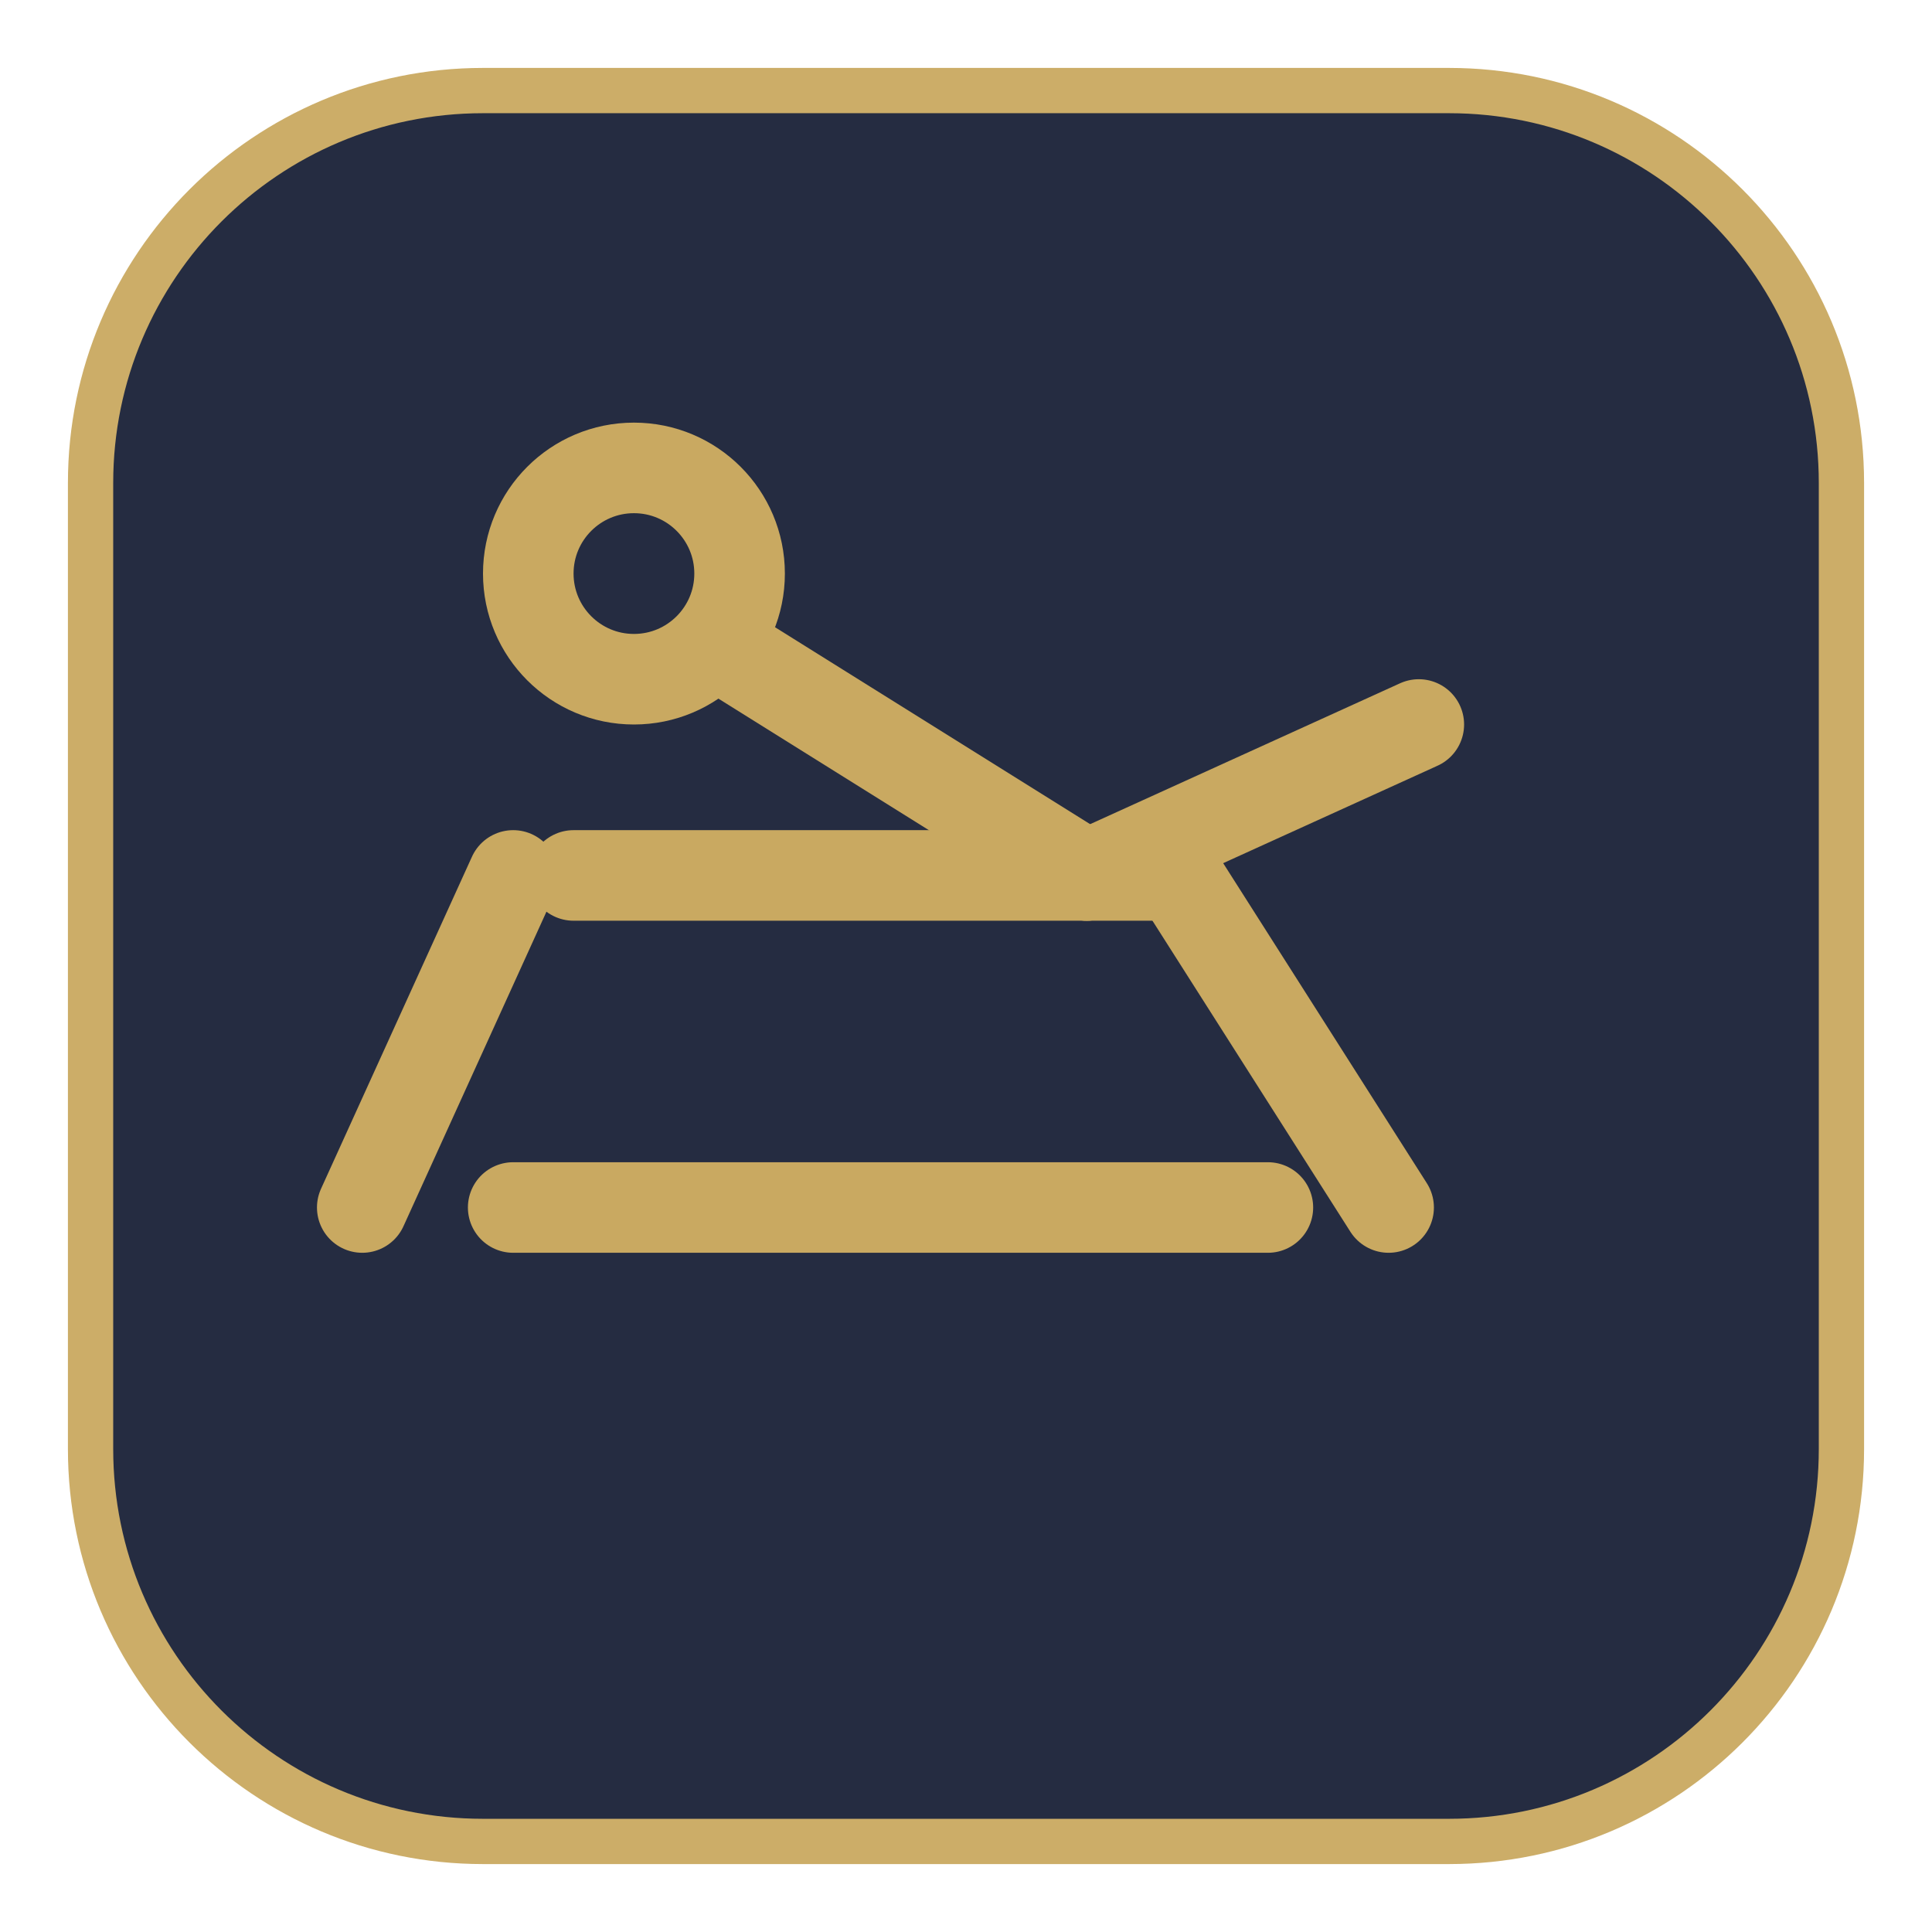
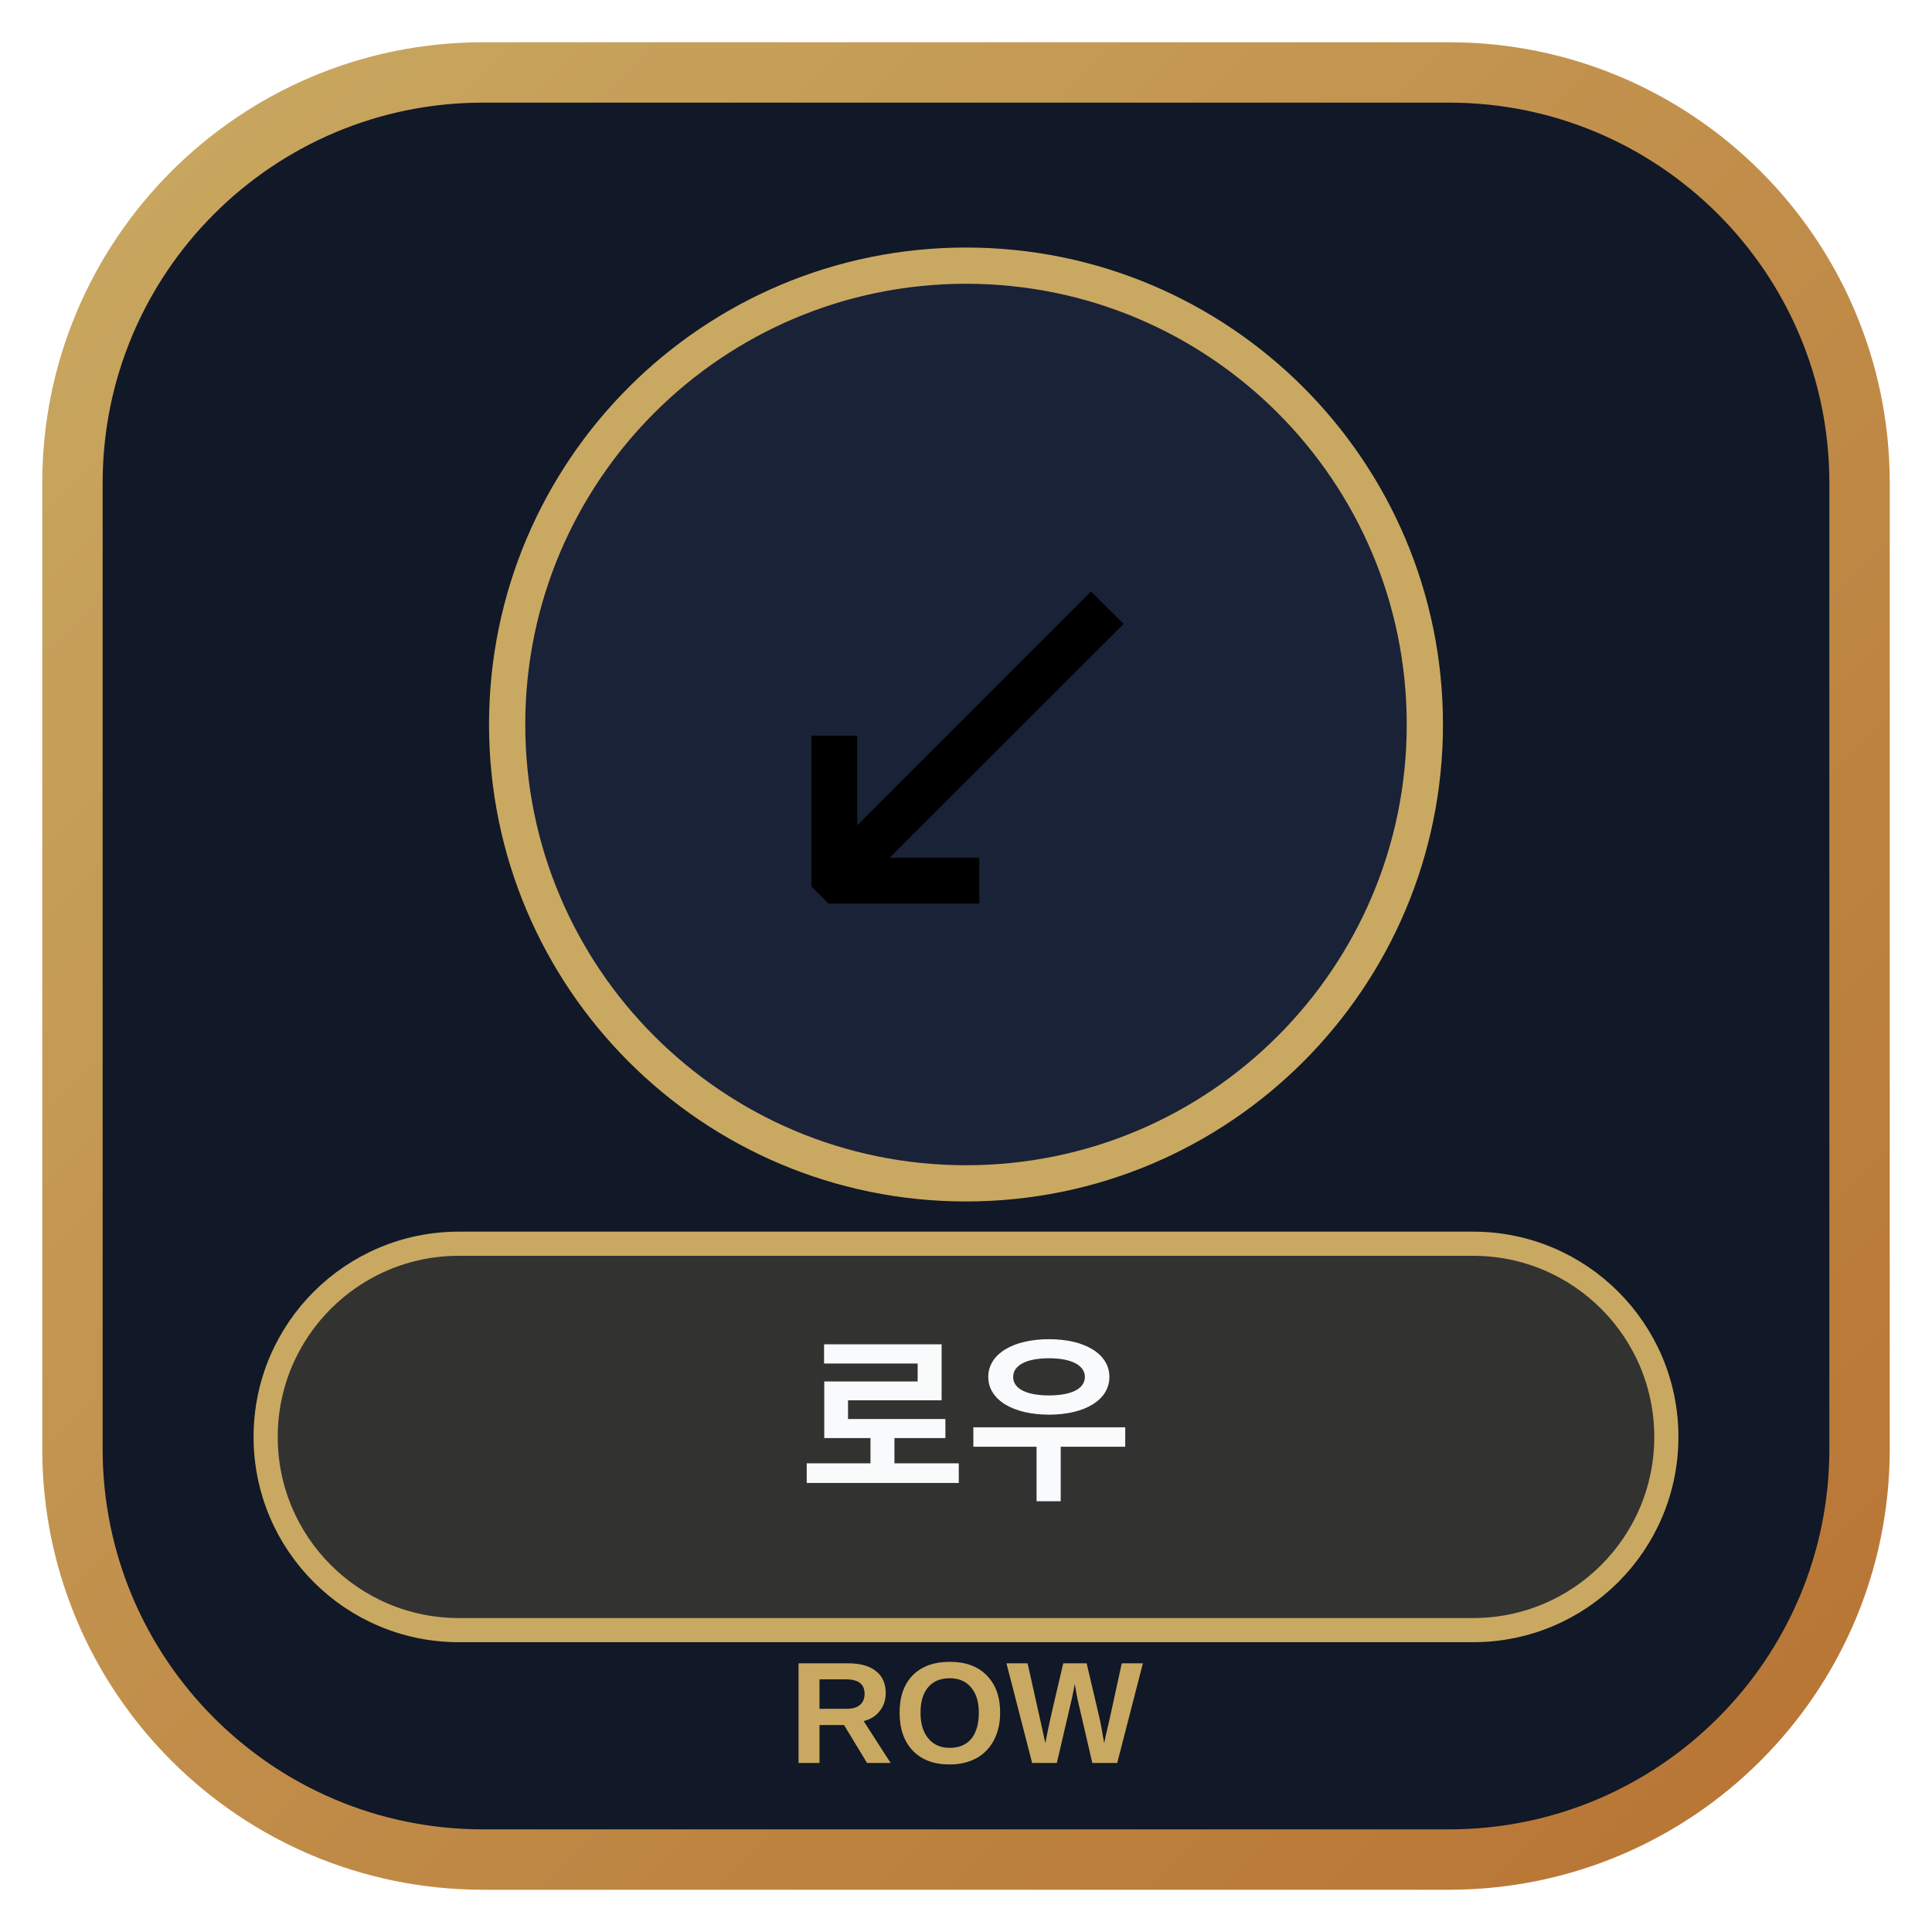
- <svg xmlns="http://www.w3.org/2000/svg" viewBox="0 0 128 128" role="img" aria-label="row">
-   <rect x="6" y="6" width="116" height="116" rx="26" fill="#1A2238" stroke="#C9A961" stroke-width="3" opacity=".95" />
-   <g fill="none" stroke="#C9A961" stroke-width="6" stroke-linecap="round" stroke-linejoin="round">
-     <circle cx="42" cy="38" r="7" />
-     <line x1="48" y1="43" x2="72" y2="58" />
-     <line x1="72" y1="58" x2="94" y2="48" />
-     <line x1="38" y1="58" x2="78" y2="58" />
-     <line x1="34" y1="80" x2="84" y2="80" />
-     <line x1="34" y1="58" x2="24" y2="80" />
-     <line x1="78" y1="58" x2="92" y2="80" />
-   </g>
+ <svg xmlns="http://www.w3.org/2000/svg" viewBox="0 0 160 160" role="img" aria-label="로우">
+   <defs>
+     <linearGradient id="g" x1="0" x2="1" y1="0" y2="1">
+       <stop offset="0" stop-color="#C9A961" />
+       <stop offset="1" stop-color="#B87333" />
+     </linearGradient>
+   </defs>
+   <rect x="6" y="6" width="148" height="148" rx="34" fill="#111827" stroke="url(#g)" stroke-width="5" />
+   <circle cx="80" cy="60" r="38" fill="#1A2238" stroke="#C9A961" stroke-width="3" />
+   <text x="80" y="76" text-anchor="middle" font-size="46" font-family="Apple Color Emoji, Segoe UI Emoji, Noto Color Emoji, sans-serif">↙️</text>
+   <rect x="22" y="103" width="116" height="32" rx="16" fill="rgba(201,169,97,.18)" stroke="#C9A961" stroke-width="2" />
+   <text x="80" y="123" text-anchor="middle" fill="#F8FAFC" font-size="15" font-family="Arial, sans-serif" font-weight="900">로우</text>
+   <text x="80" y="146" text-anchor="middle" fill="#C9A961" font-size="12" font-family="Arial, sans-serif" font-weight="900">ROW</text>
</svg>
